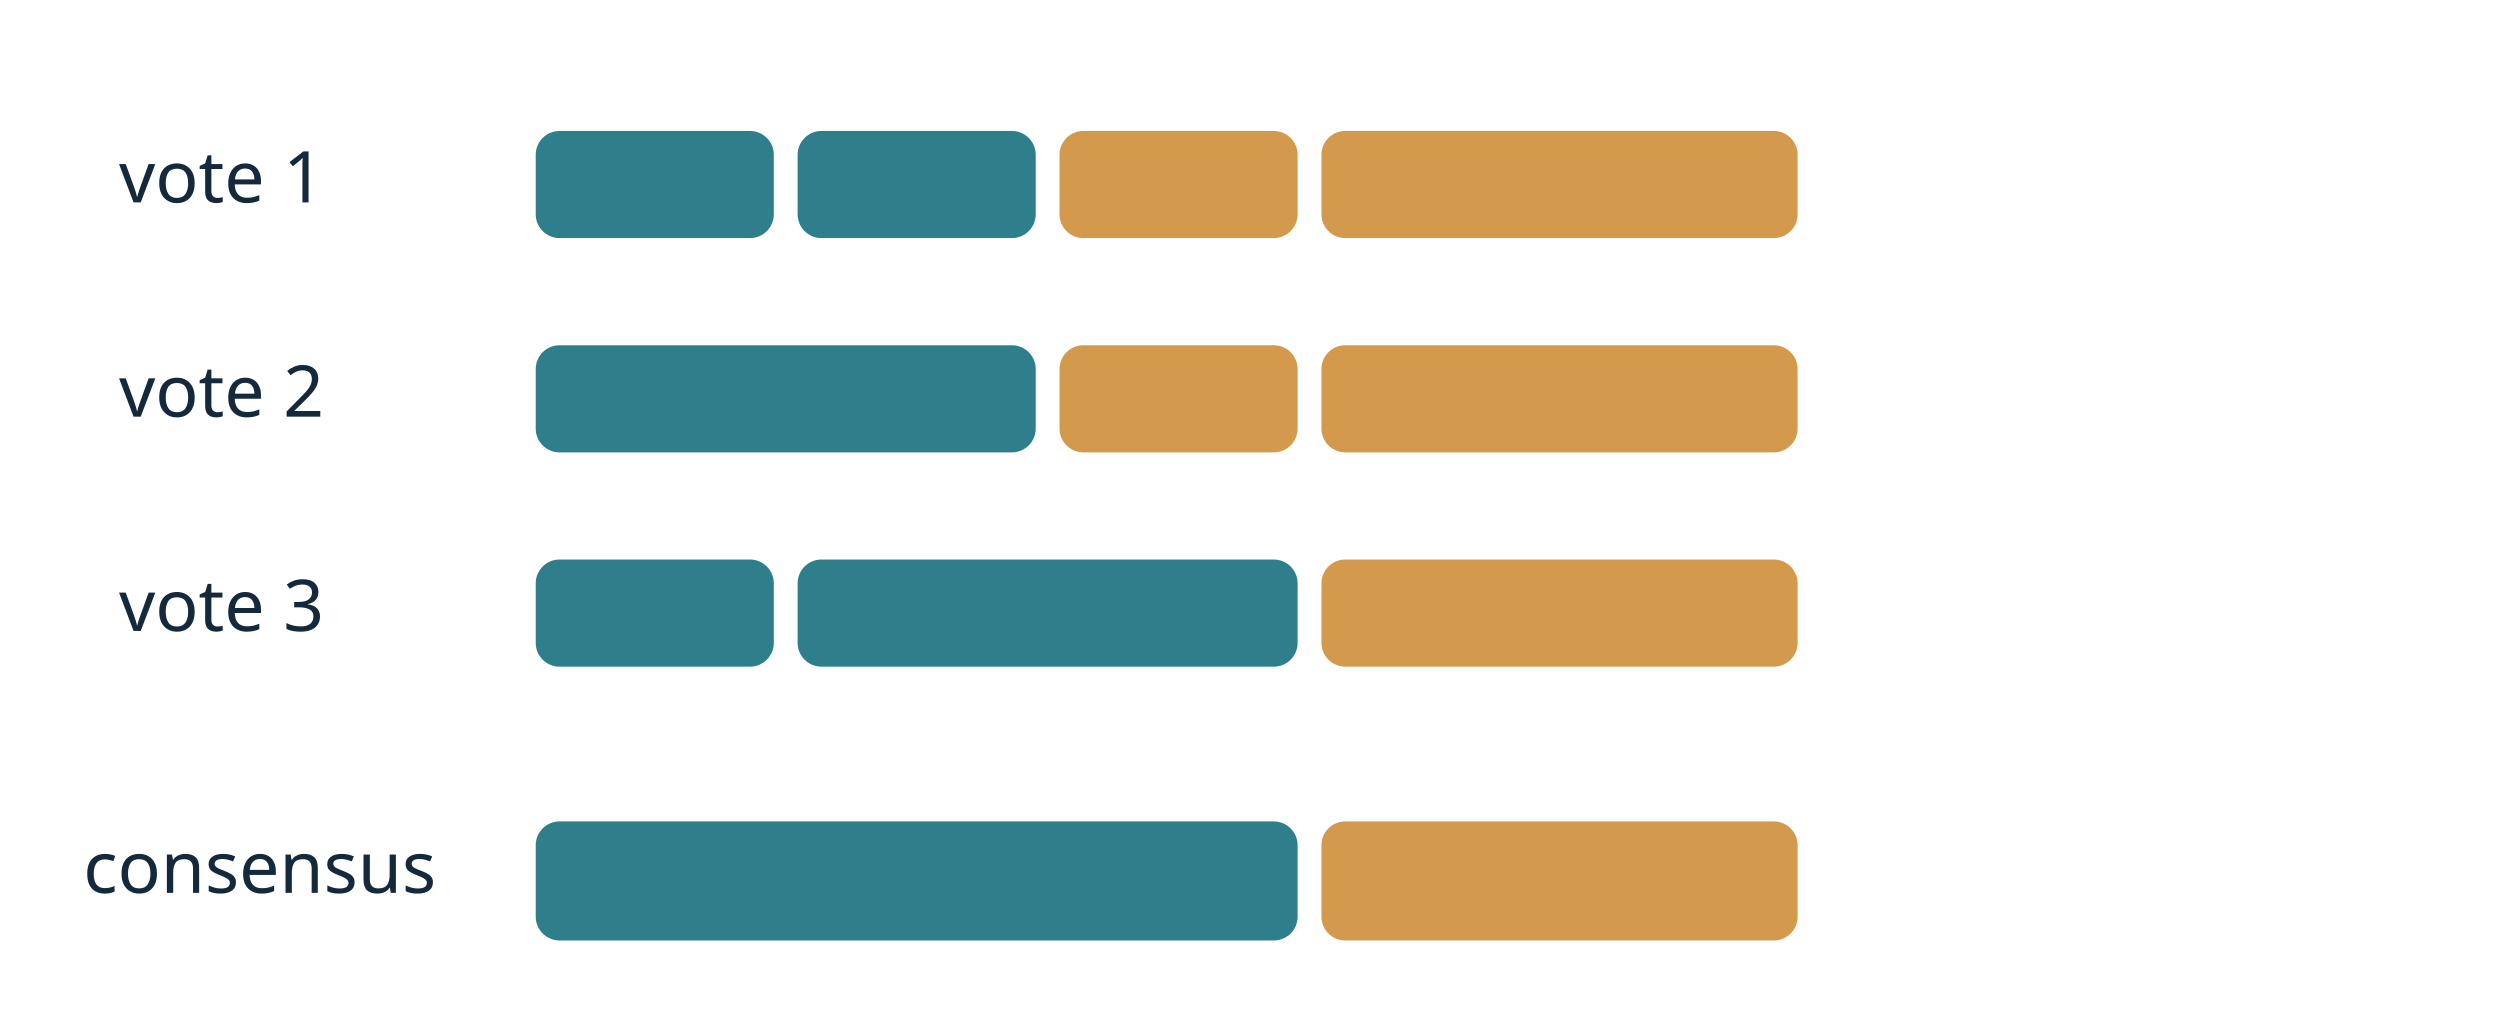
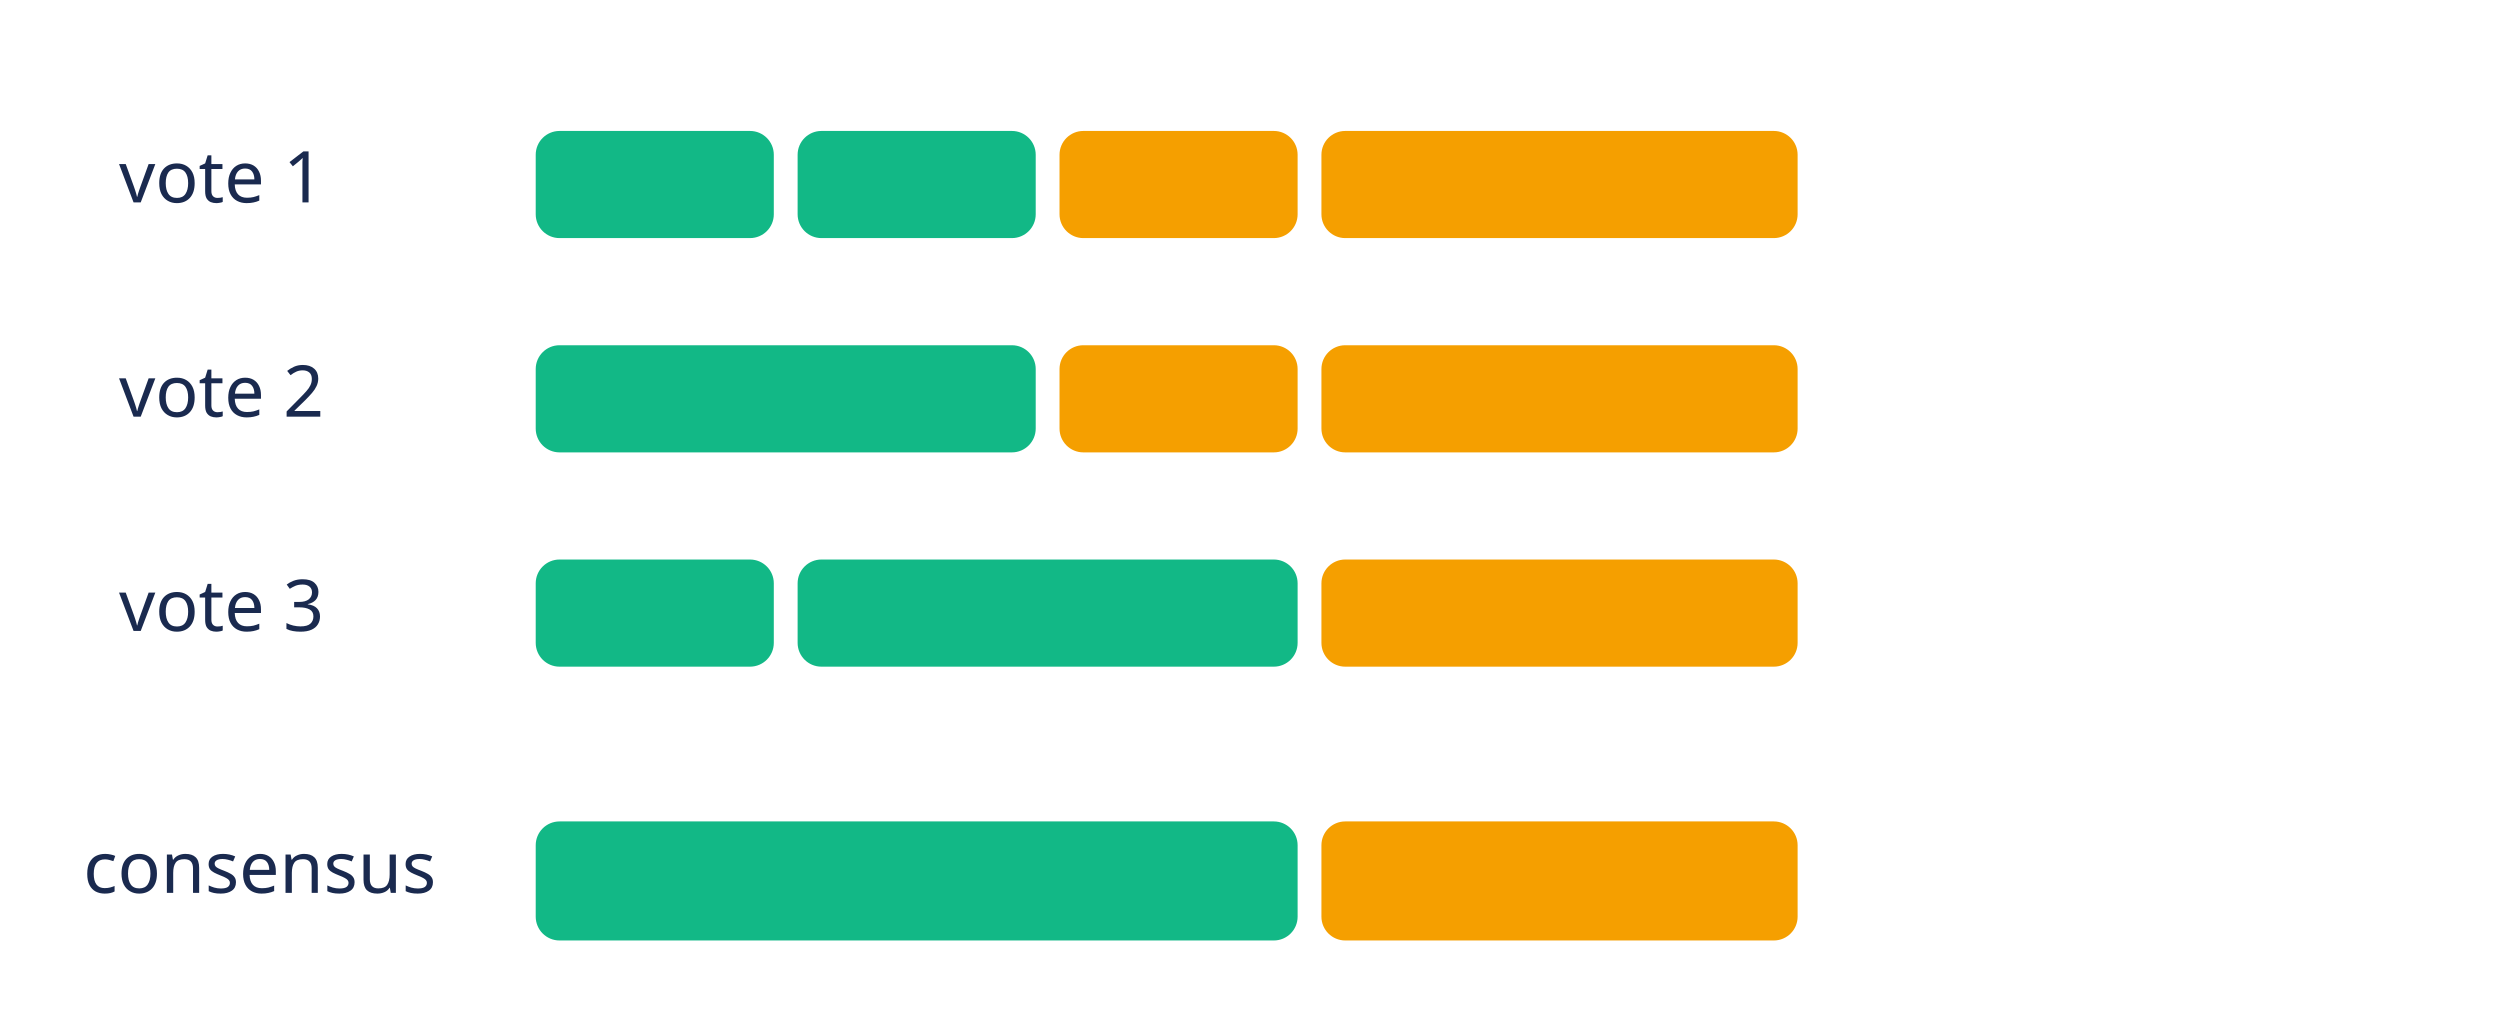
<svg xmlns="http://www.w3.org/2000/svg" viewBox="0 0 420 170" width="420" height="170" role="img" aria-label="Three partitions of the same objects vote, and a consensus partition emerges.">
-   <g font-family="sans-serif" font-size="12" fill="#15293D">
+   <g font-family="sans-serif" font-size="12" fill="#1A2A4F">
    <text x="20" y="34">vote 1</text>
    <text x="20" y="70">vote 2</text>
    <text x="20" y="106">vote 3</text>
    <text x="14" y="150">consensus</text>
  </g>
  <g>
-     <rect x="90" y="22" width="40" height="18" rx="4" fill="#2E7E8C" />
-     <rect x="134" y="22" width="40" height="18" rx="4" fill="#2E7E8C" />
-     <rect x="178" y="22" width="40" height="18" rx="4" fill="#D39A4E" />
-     <rect x="222" y="22" width="80" height="18" rx="4" fill="#D39A4E" />
-     <rect x="90" y="58" width="84" height="18" rx="4" fill="#2E7E8C" />
-     <rect x="178" y="58" width="40" height="18" rx="4" fill="#D39A4E" />
-     <rect x="222" y="58" width="80" height="18" rx="4" fill="#D39A4E" />
-     <rect x="90" y="94" width="40" height="18" rx="4" fill="#2E7E8C" />
-     <rect x="134" y="94" width="84" height="18" rx="4" fill="#2E7E8C" />
-     <rect x="222" y="94" width="80" height="18" rx="4" fill="#D39A4E" />
+     <rect x="90" y="22" width="40" height="18" rx="4" fill="#12B886" />
+     <rect x="134" y="22" width="40" height="18" rx="4" fill="#12B886" />
+     <rect x="178" y="22" width="40" height="18" rx="4" fill="#F59F00" />
+     <rect x="222" y="22" width="80" height="18" rx="4" fill="#F59F00" />
+     <rect x="90" y="58" width="84" height="18" rx="4" fill="#12B886" />
+     <rect x="178" y="58" width="40" height="18" rx="4" fill="#F59F00" />
+     <rect x="222" y="58" width="80" height="18" rx="4" fill="#F59F00" />
+     <rect x="90" y="94" width="40" height="18" rx="4" fill="#12B886" />
+     <rect x="134" y="94" width="84" height="18" rx="4" fill="#12B886" />
+     <rect x="222" y="94" width="80" height="18" rx="4" fill="#F59F00" />
  </g>
  <g>
    <animate attributeName="opacity" values="0;0;1;1" keyTimes="0;0.55;0.75;1" dur="5s" repeatCount="indefinite" />
-     <rect x="90" y="138" width="128" height="20" rx="4" fill="#2E7E8C" />
-     <rect x="222" y="138" width="80" height="20" rx="4" fill="#D39A4E" />
+     <rect x="90" y="138" width="128" height="20" rx="4" fill="#12B886" />
+     <rect x="222" y="138" width="80" height="20" rx="4" fill="#F59F00" />
  </g>
</svg>
